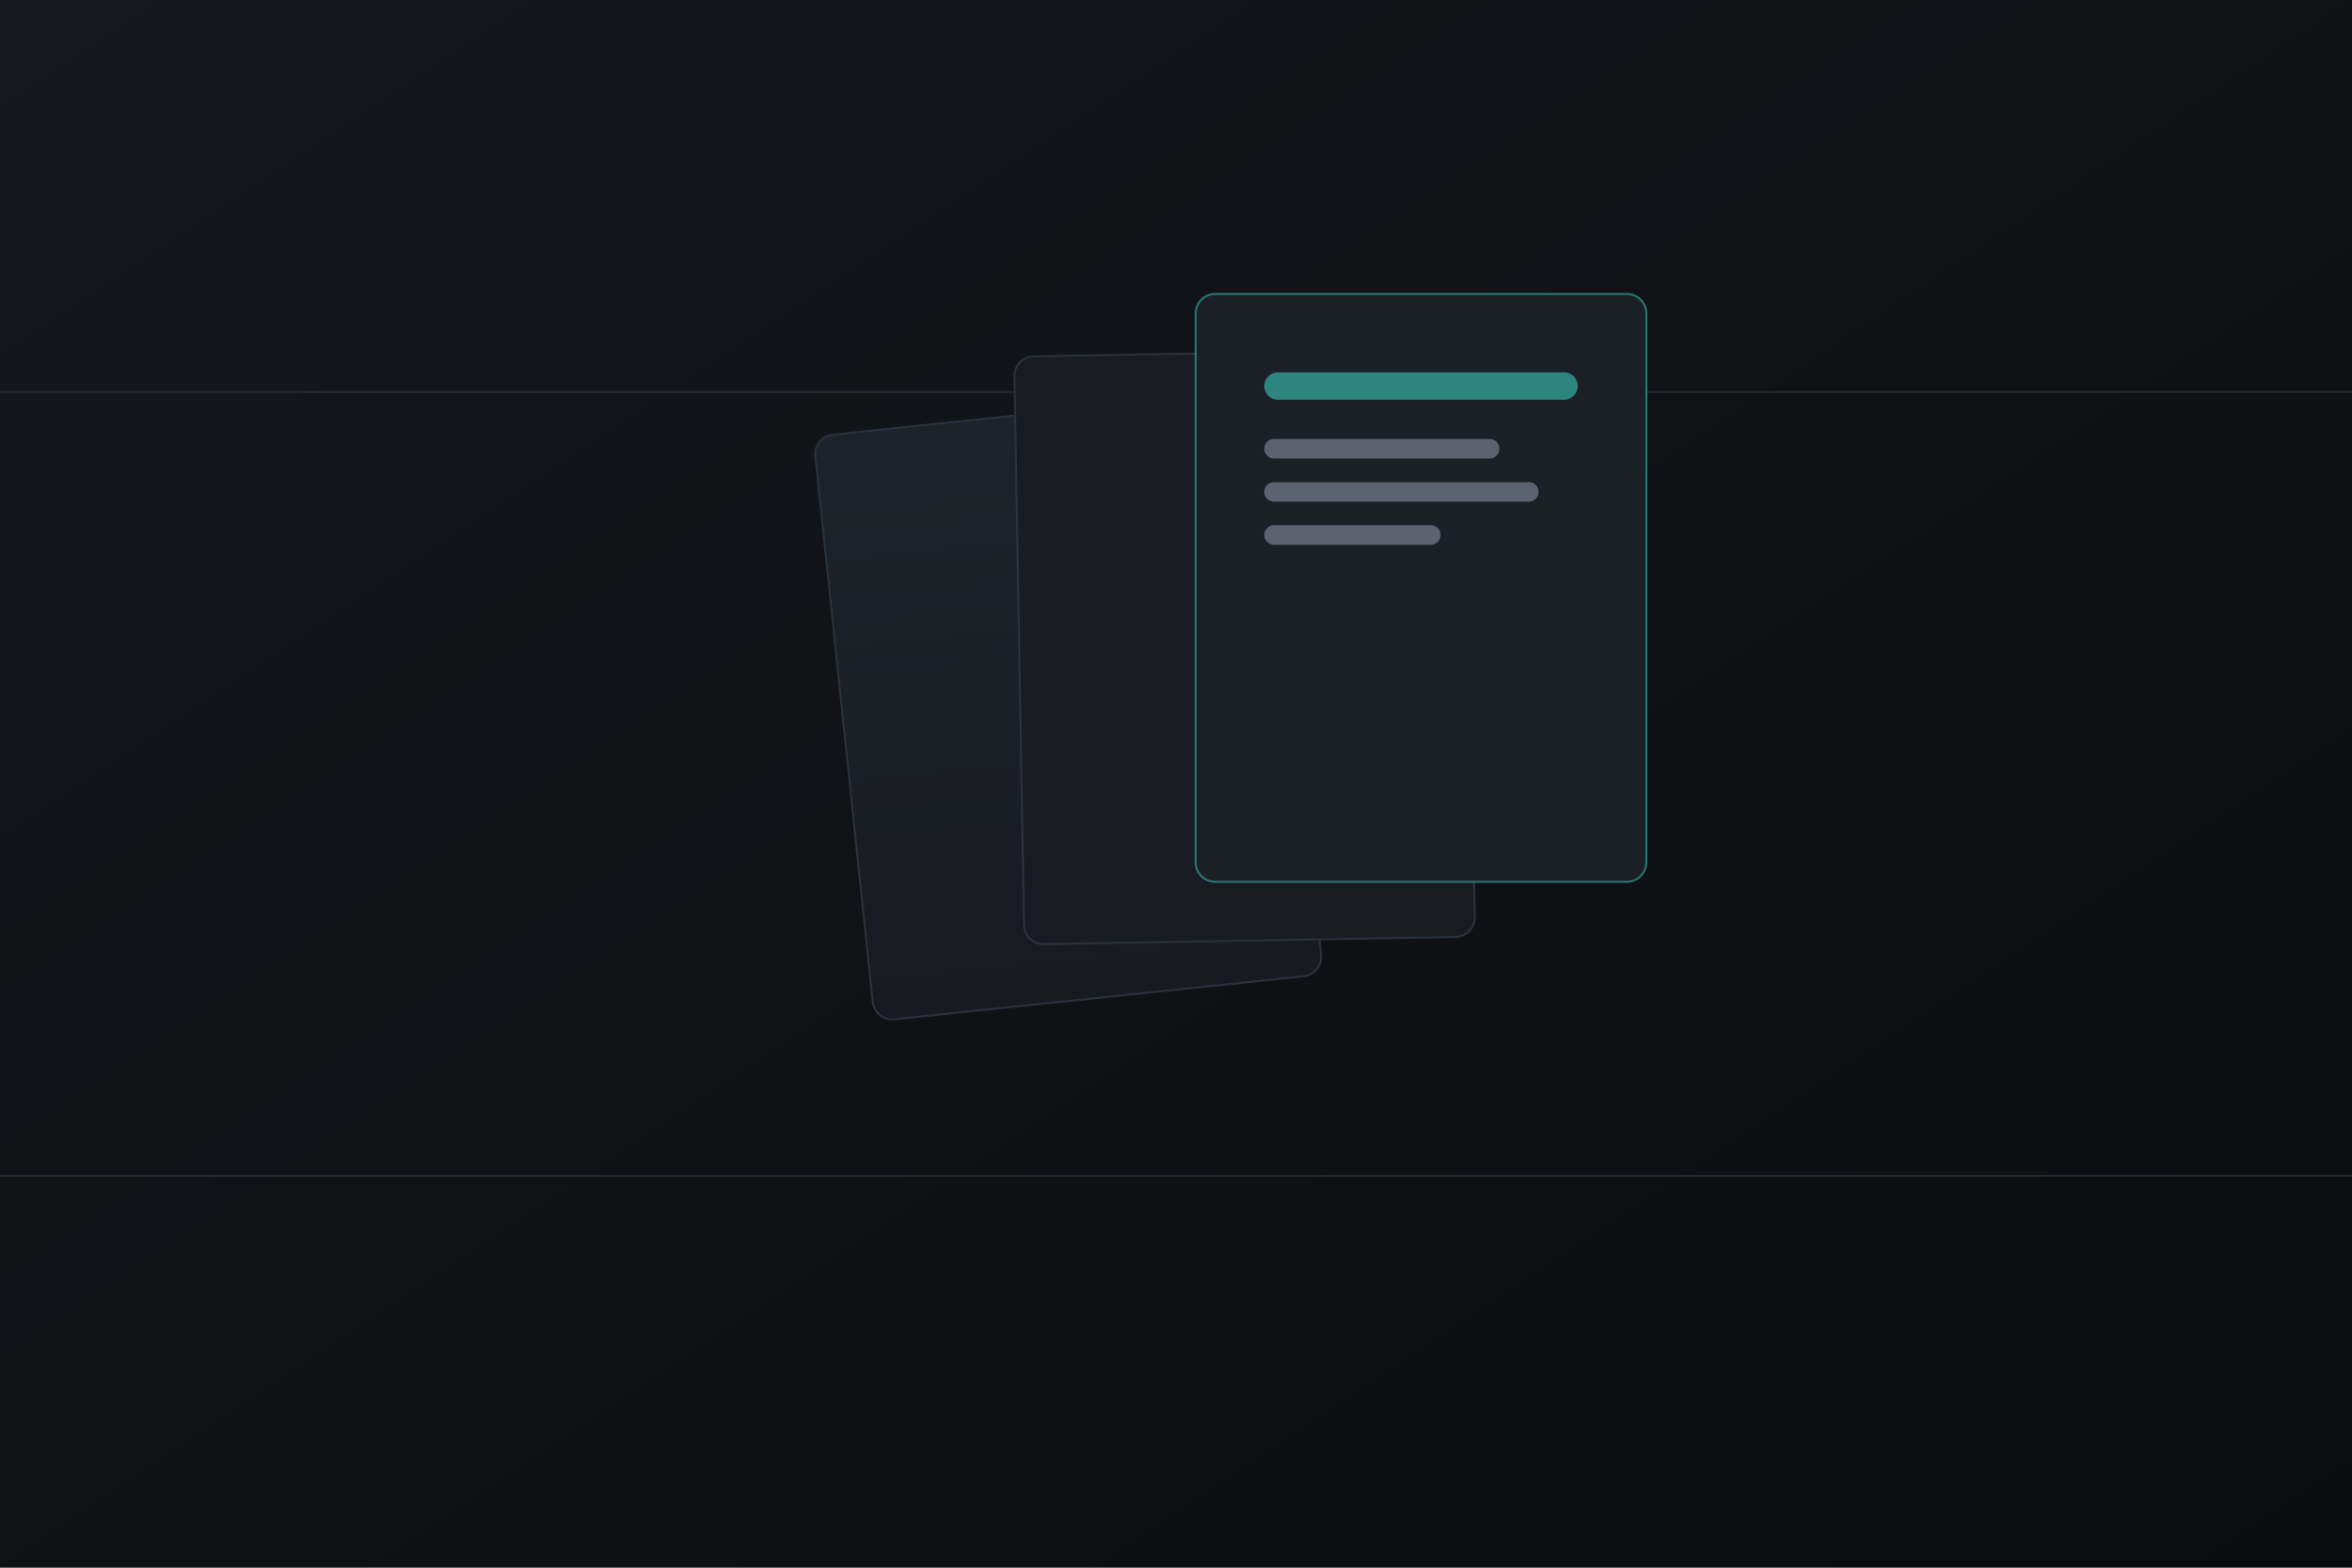
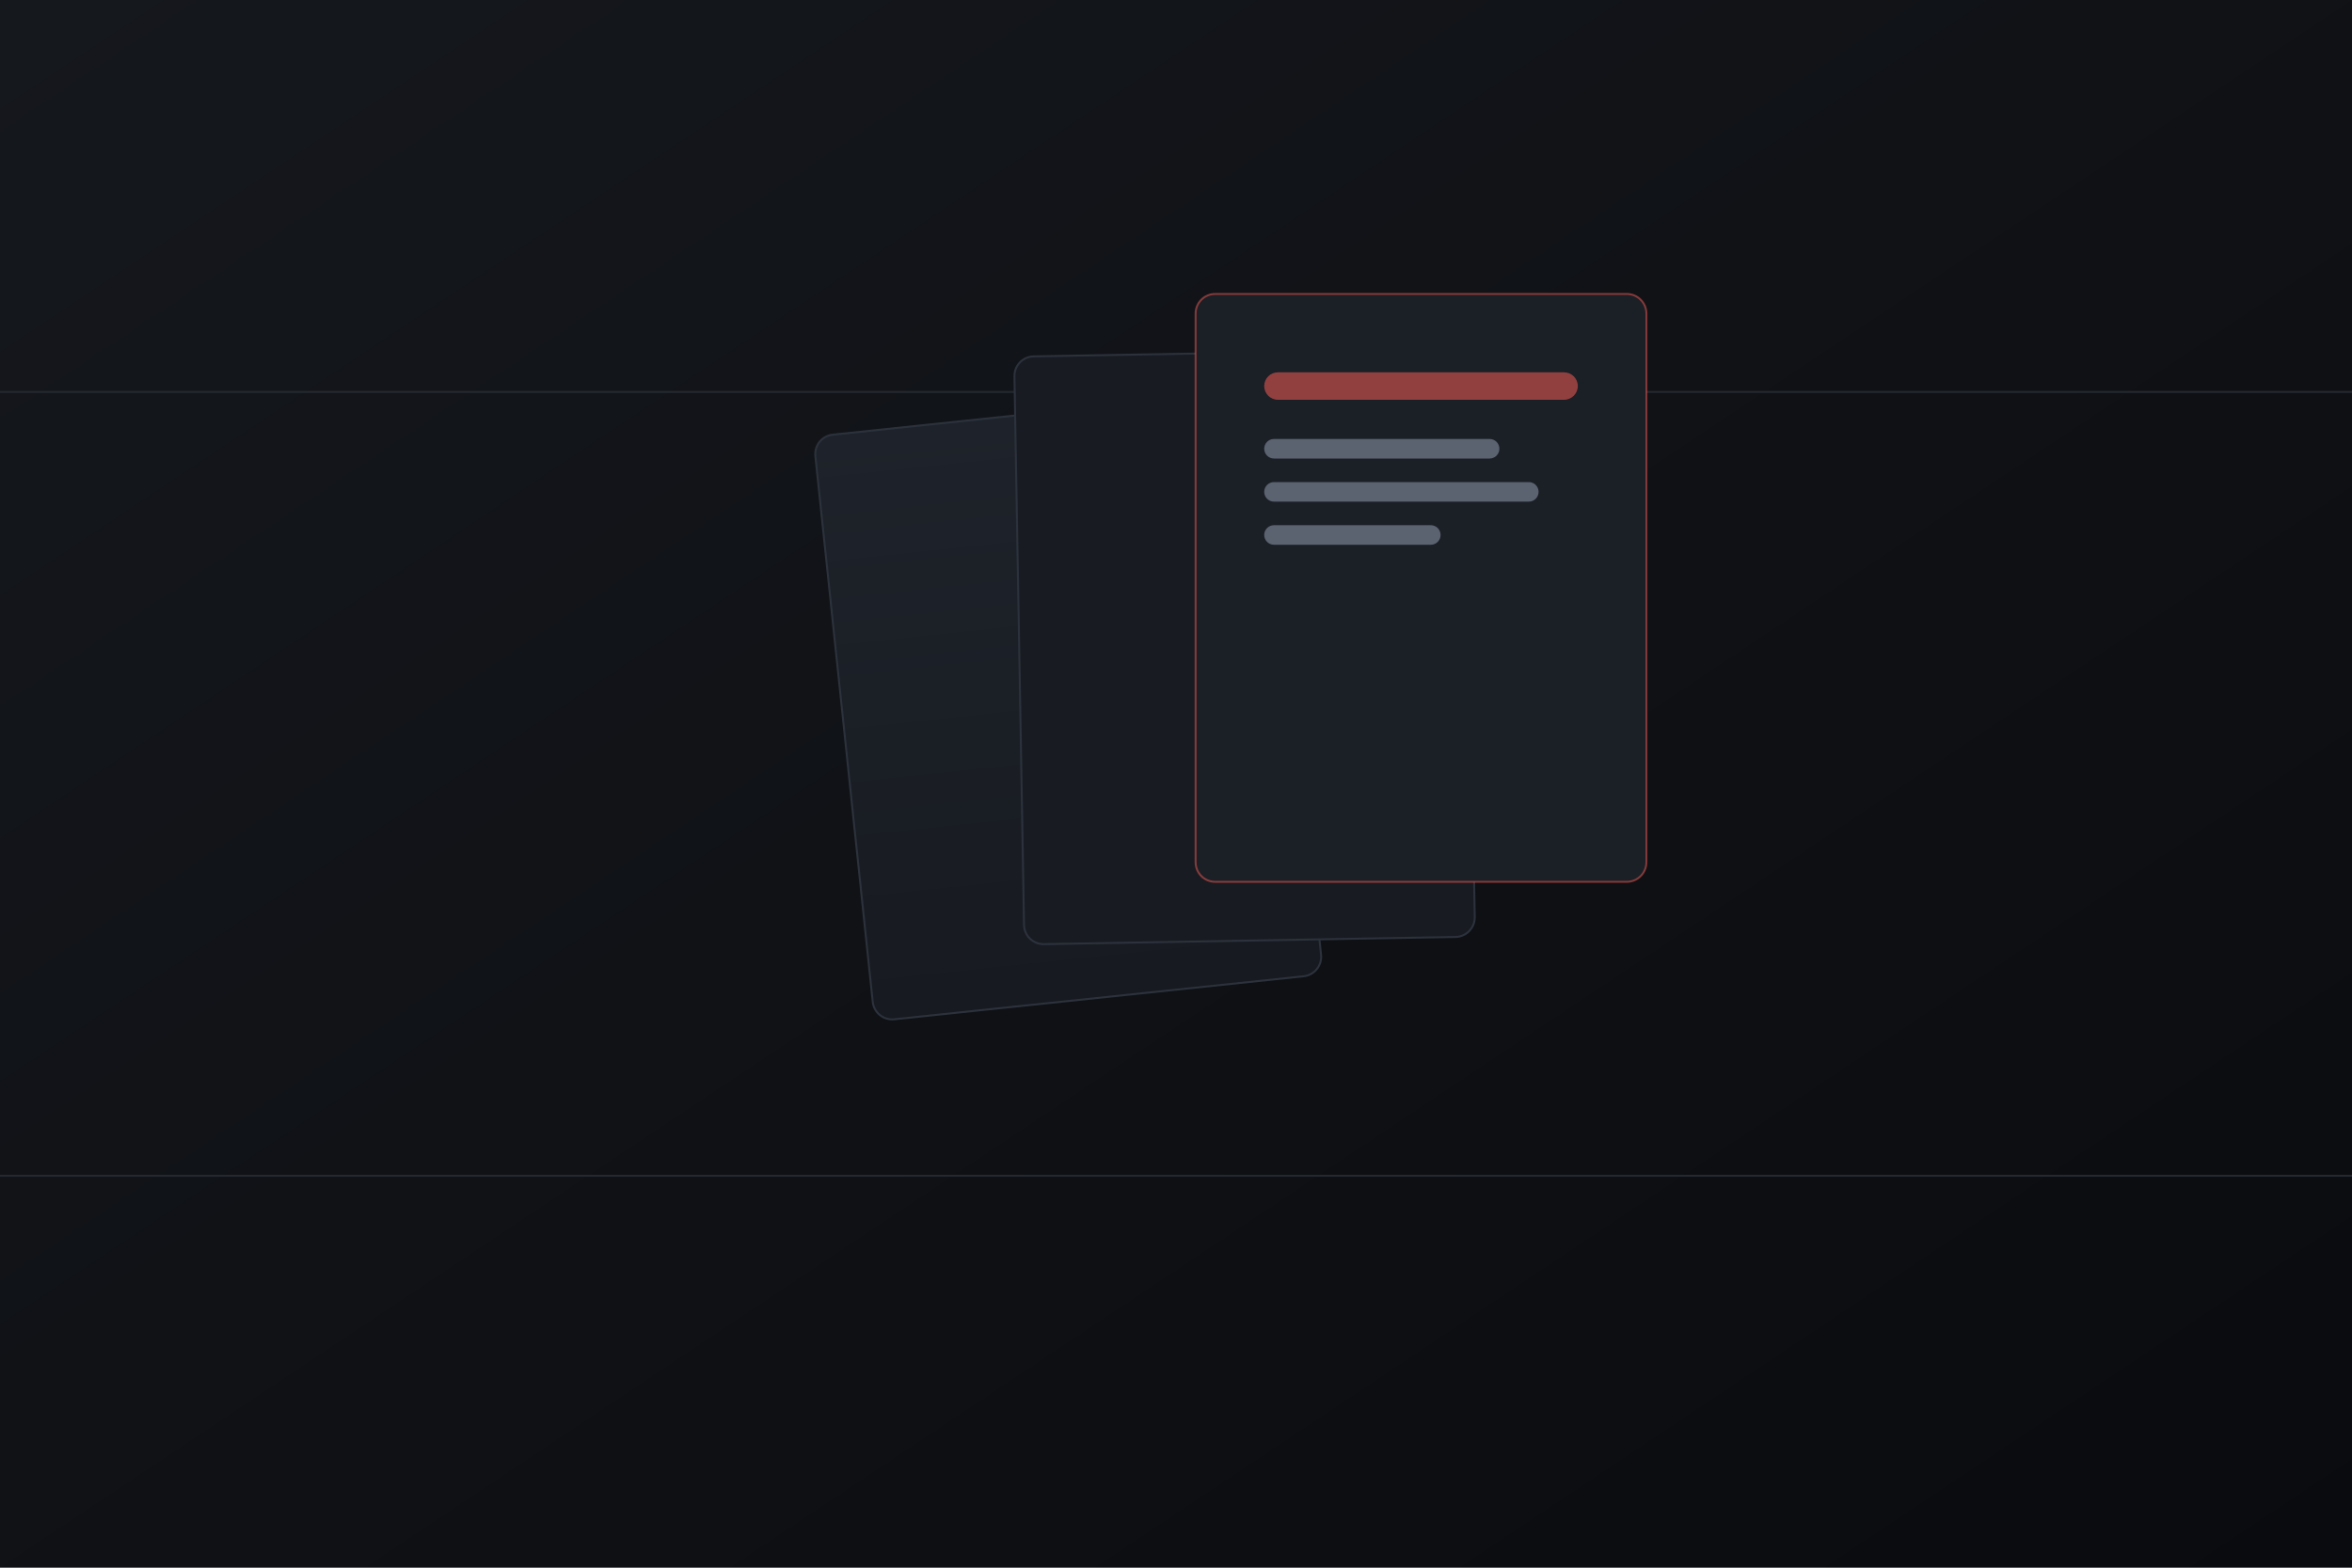
<svg xmlns="http://www.w3.org/2000/svg" width="1200" height="800" viewBox="0 0 1200 800">
  <defs>
    <linearGradient id="bgPdf" x1="0" y1="0" x2="1" y2="1">
      <stop offset="0%" stop-color="#15181D" />
      <stop offset="100%" stop-color="#0A0B0E" />
    </linearGradient>
    <linearGradient id="doc" x1="0" y1="0" x2="0" y2="1">
      <stop offset="0%" stop-color="#1E232B" />
      <stop offset="100%" stop-color="#171A20" />
    </linearGradient>
  </defs>
  <rect width="1200" height="800" fill="url(#bgPdf)" />
  <g stroke="#242830" stroke-width="1">
    <line x1="0" y1="200" x2="1200" y2="200" />
    <line x1="0" y1="600" x2="1200" y2="600" />
  </g>
  <g transform="translate(430,150)">
    <rect x="0" y="60" width="230" height="300" rx="10" fill="url(#doc)" stroke="#2C323C" transform="rotate(-6 115 210)" />
    <rect x="90" y="30" width="230" height="300" rx="10" fill="#181B21" stroke="#2C323C" transform="rotate(-1 205 180)" />
-     <rect x="180" y="0" width="230" height="300" rx="10" fill="#1B1F26" stroke="#3FD6C6" stroke-opacity="0.5" />
+     <rect x="180" y="0" width="230" height="300" rx="10" fill="#1B1F26" stroke="#F15B55" stroke-opacity="0.5" />
    <g transform="translate(215,40)">
-       <rect x="0" y="0" width="160" height="14" rx="7" fill="#3FD6C6" fill-opacity="0.55" />
+       <rect x="0" y="0" width="160" height="14" rx="7" fill="#F15B55" fill-opacity="0.55" />
      <rect x="0" y="34" width="120" height="10" rx="5" fill="#5B6270" />
      <rect x="0" y="56" width="140" height="10" rx="5" fill="#5B6270" />
      <rect x="0" y="78" width="90" height="10" rx="5" fill="#5B6270" />
    </g>
  </g>
</svg>
